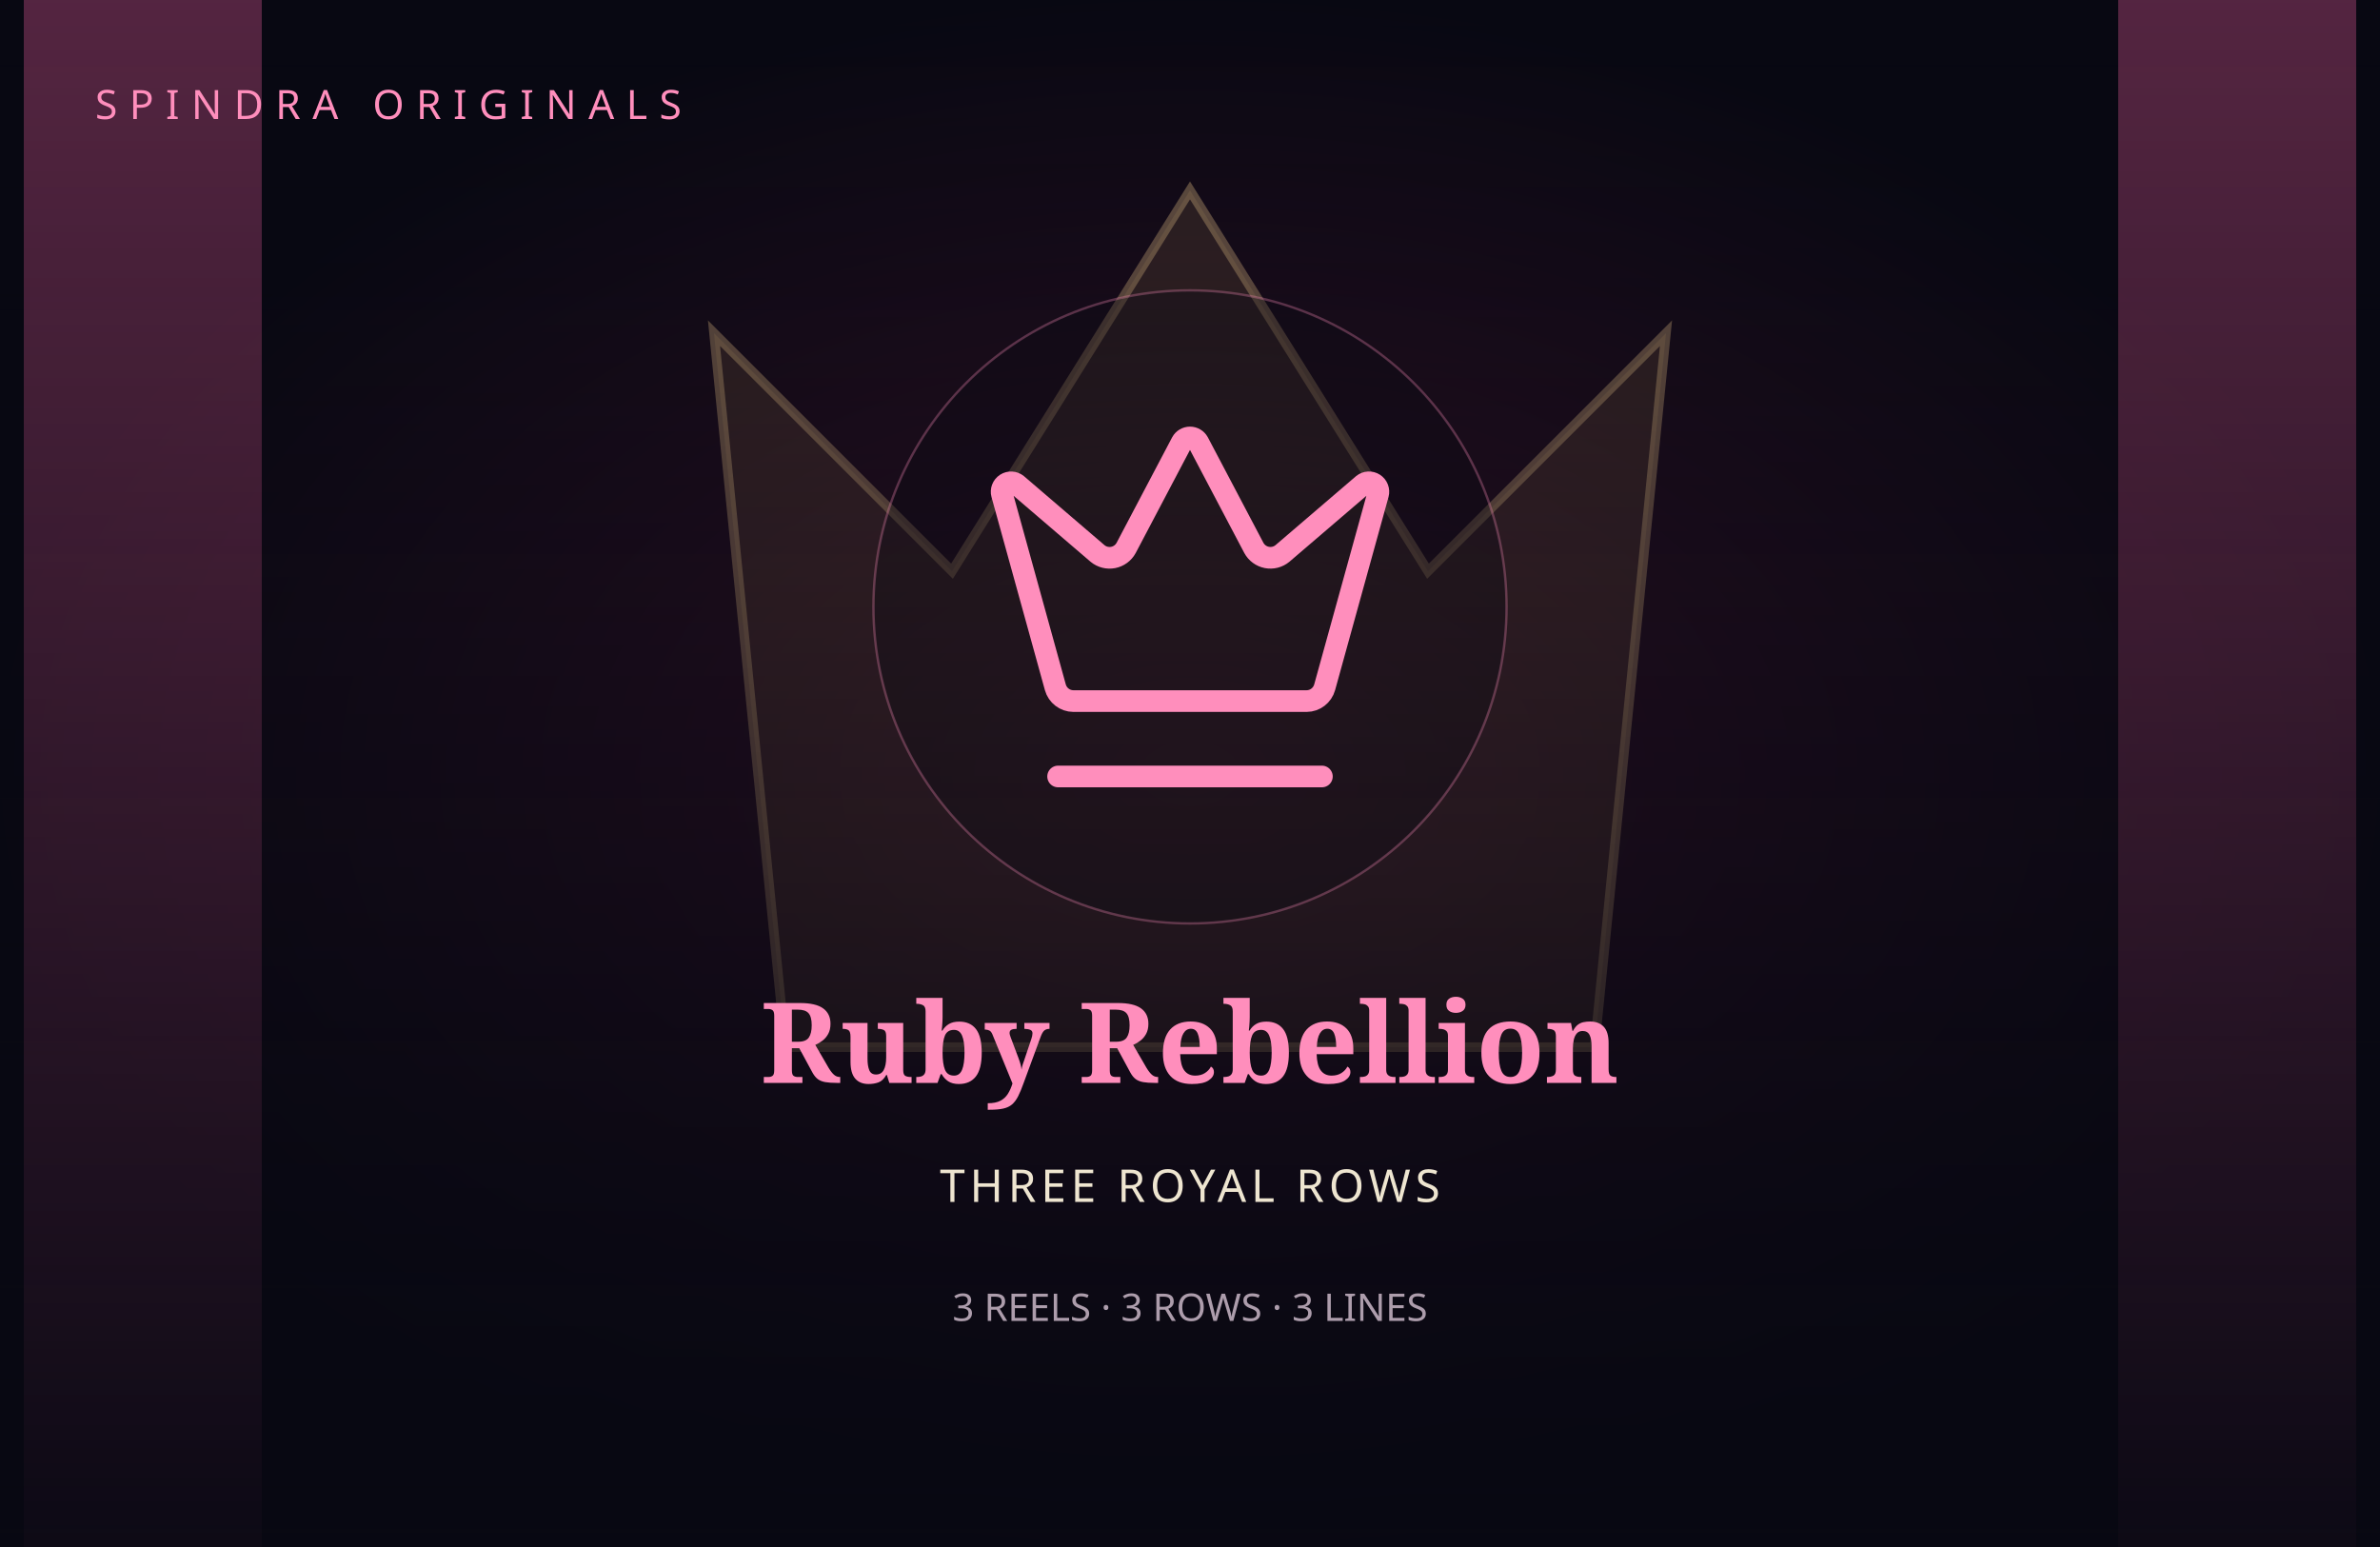
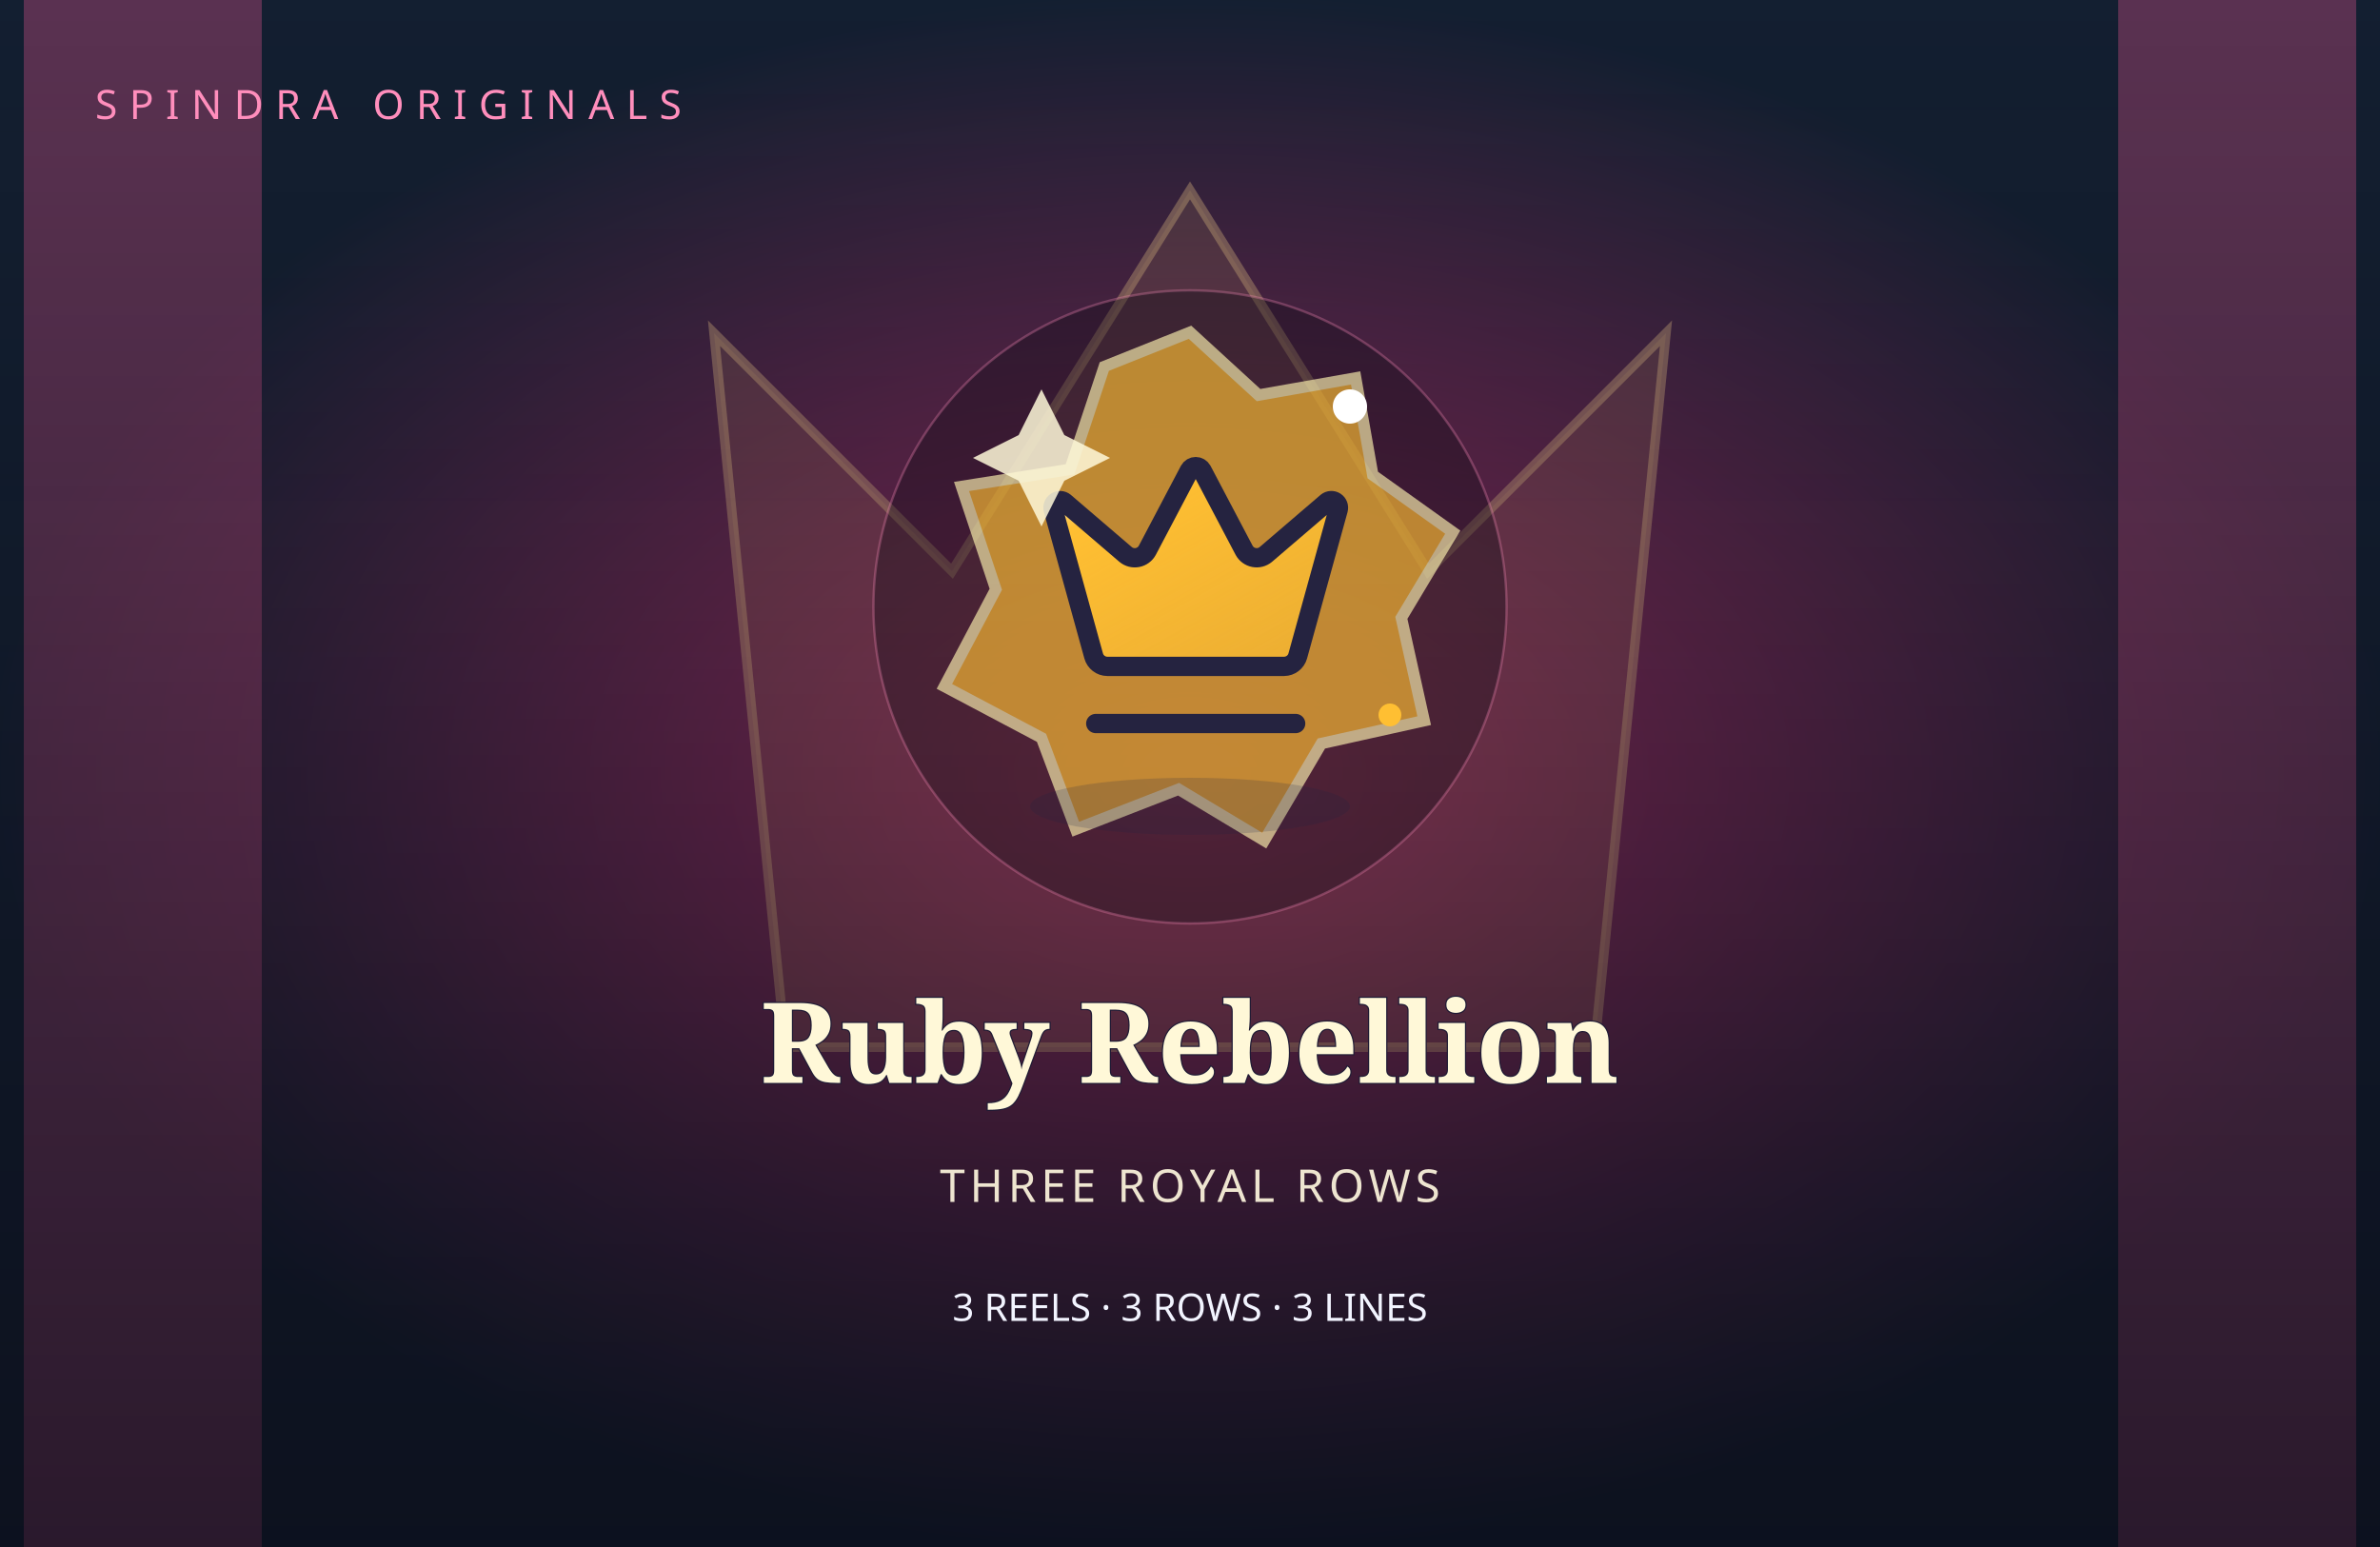
<svg xmlns="http://www.w3.org/2000/svg" width="1000" height="650" viewBox="0 0 1000 650">
  <defs>
    <radialGradient id="bg">
-       <stop stop-color="#3d142b" />
-       <stop offset="1" stop-color="#080812" />
+       <stop stop-color="#bd3471" />
+       <stop offset="1" stop-color="#152336" />
    </radialGradient>
    <linearGradient id="shade" x2="0" y2="1">
      <stop stop-color="#080812" stop-opacity=".15" />
-       <stop offset="1" stop-color="#080812" stop-opacity=".95" />
+       <stop offset="1" stop-color="#080812" stop-opacity=".65" />
    </linearGradient>
  </defs>
  <rect width="1000" height="650" fill="url(#bg)" />
  <svg x="0" y="0" width="1000" height="650" class="slot-scenery scenery-royal" viewBox="0 0 1000 650" preserveAspectRatio="xMidYMid slice" aria-hidden="true">
    <path d="M60 0V650M940 0V650" stroke="#ca538777" stroke-width="100" />
    <path d="M330 440L300 140L400 240L500 80L600 240L700 140L670 440Z" fill="#ffd27822" stroke="#ffd69466" stroke-width="4" />
  </svg>
  <rect width="1000" height="650" fill="url(#shade)" />
  <circle cx="500" cy="255" r="133" fill="#0a0a1455" stroke="#ff8ebc" stroke-opacity=".3" />
-   <svg x="405" y="160" width="190" height="190" viewBox="0 0 24 24" fill="none" stroke="#ff8ebc" stroke-width="1.15" stroke-linecap="round" stroke-linejoin="round" class="lucide lucide-crown">
-     <path d="M11.562 3.266a.5.5 0 0 1 .876 0L15.39 8.87a1 1 0 0 0 1.516.294L21.183 5.5a.5.5 0 0 1 .798.519l-2.834 10.246a1 1 0 0 1-.956.734H5.81a1 1 0 0 1-.957-.734L2.02 6.02a.5.5 0 0 1 .798-.519l4.276 3.664a1 1 0 0 0 1.516-.294z" />
-     <path d="M5 21h14" />
+   <svg x="380" y="130" width="240" height="240" class="symbol-frame" viewBox="0 0 100 100" aria-hidden="true">
+     <defs>
+       <linearGradient id="R0" x1="0" y1="0" x2=".8" y2="1">
+         <stop stop-color="#ffffff" />
+         <stop offset=".22" stop-color="#ffbf32" />
+         <stop offset="1" stop-color="#ffbf32" stop-opacity=".7" />
+       </linearGradient>
+     </defs>
+     <path d="M50 4L62 15L79 12L82 29L96 39L87 54L91 72L73 76L63 93L48 84L30 91L24 75L7 66L16 49L10 31L29 28L35 10Z" fill="#ffbf32" stroke="#fff4b1" stroke-width="2" opacity=".65" />
+     <ellipse cx="50" cy="87" rx="28" ry="5" fill="#172243" opacity=".18" />
+     <svg width="60" height="60" viewBox="0 0 24 24" fill="url(#R0)" stroke="#252340" stroke-width="1.35" stroke-linecap="round" stroke-linejoin="round" class="lucide lucide-crown" x="21" y="20">
+       <path d="M11.562 3.266a.5.5 0 0 1 .876 0L15.39 8.87a1 1 0 0 0 1.516.294L21.183 5.5a.5.5 0 0 1 .798.519l-2.834 10.246a1 1 0 0 1-.956.734H5.81a1 1 0 0 1-.957-.734L2.02 6.02a.5.5 0 0 1 .798-.519l4.276 3.664a1 1 0 0 0 1.516-.294z" />
+       <path d="M5 21h14" />
+     </svg>
+     <path d="M20 22L24 14L28 22L36 26L28 30L24 38L20 30L12 26Z" fill="#fff9d9" opacity=".85" />
+     <circle cx="78" cy="17" r="3" fill="#fff" />
+     <circle cx="85" cy="71" r="2" fill="#ffbf32" />
  </svg>
  <text x="40" y="50" fill="#ff8ebc" font-size="17" font-family="sans-serif" letter-spacing="5">SPINDRA ORIGINALS</text>
-   <text x="500" y="455" text-anchor="middle" fill="#ff8ebc" font-size="47" font-family="Georgia,serif" font-weight="bold">Ruby Rebellion</text>
+   <text x="500" y="455" text-anchor="middle" fill="#fff8d8" stroke="#201b35" stroke-width="1" paint-order="stroke" font-size="47" font-family="Georgia,serif" font-weight="bold">Ruby Rebellion</text>
  <text x="500" y="505" text-anchor="middle" fill="#eee5d0" font-size="19" font-family="sans-serif" letter-spacing="2">THREE ROYAL ROWS</text>
-   <text x="500" y="555" text-anchor="middle" fill="#ad9dac" font-size="16" font-family="sans-serif">3 REELS · 3 ROWS · 3 LINES</text>
+   <text x="500" y="555" text-anchor="middle" fill="#f2f4ff" font-size="16" font-family="sans-serif">3 REELS · 3 ROWS · 3 LINES</text>
</svg>
